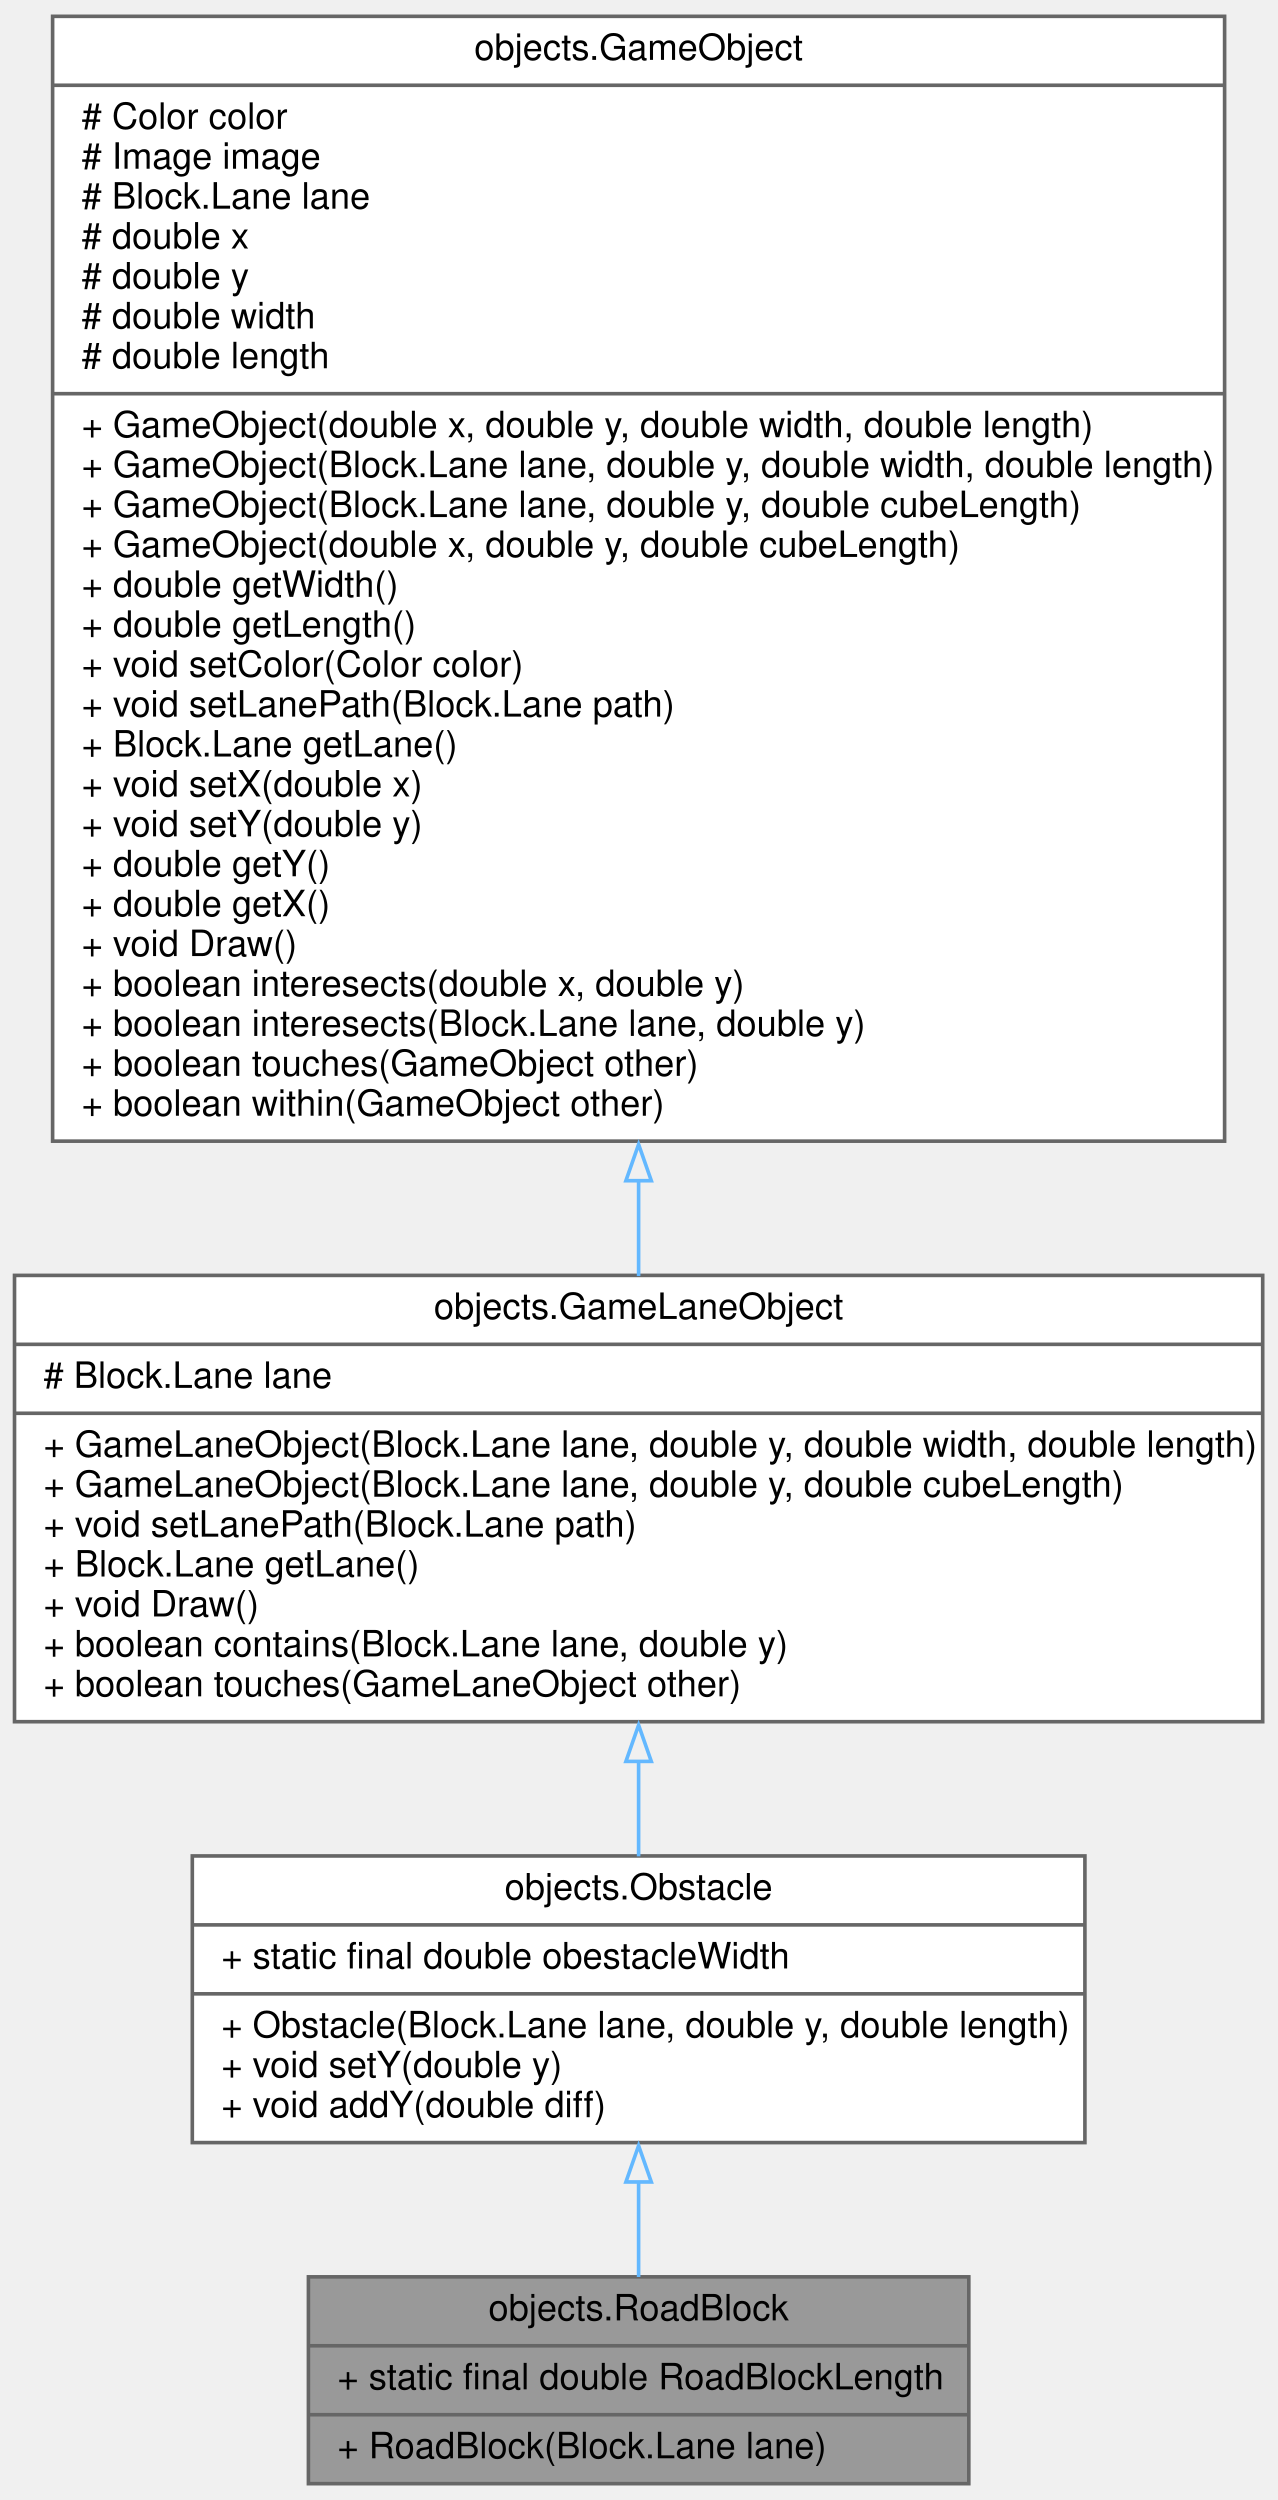
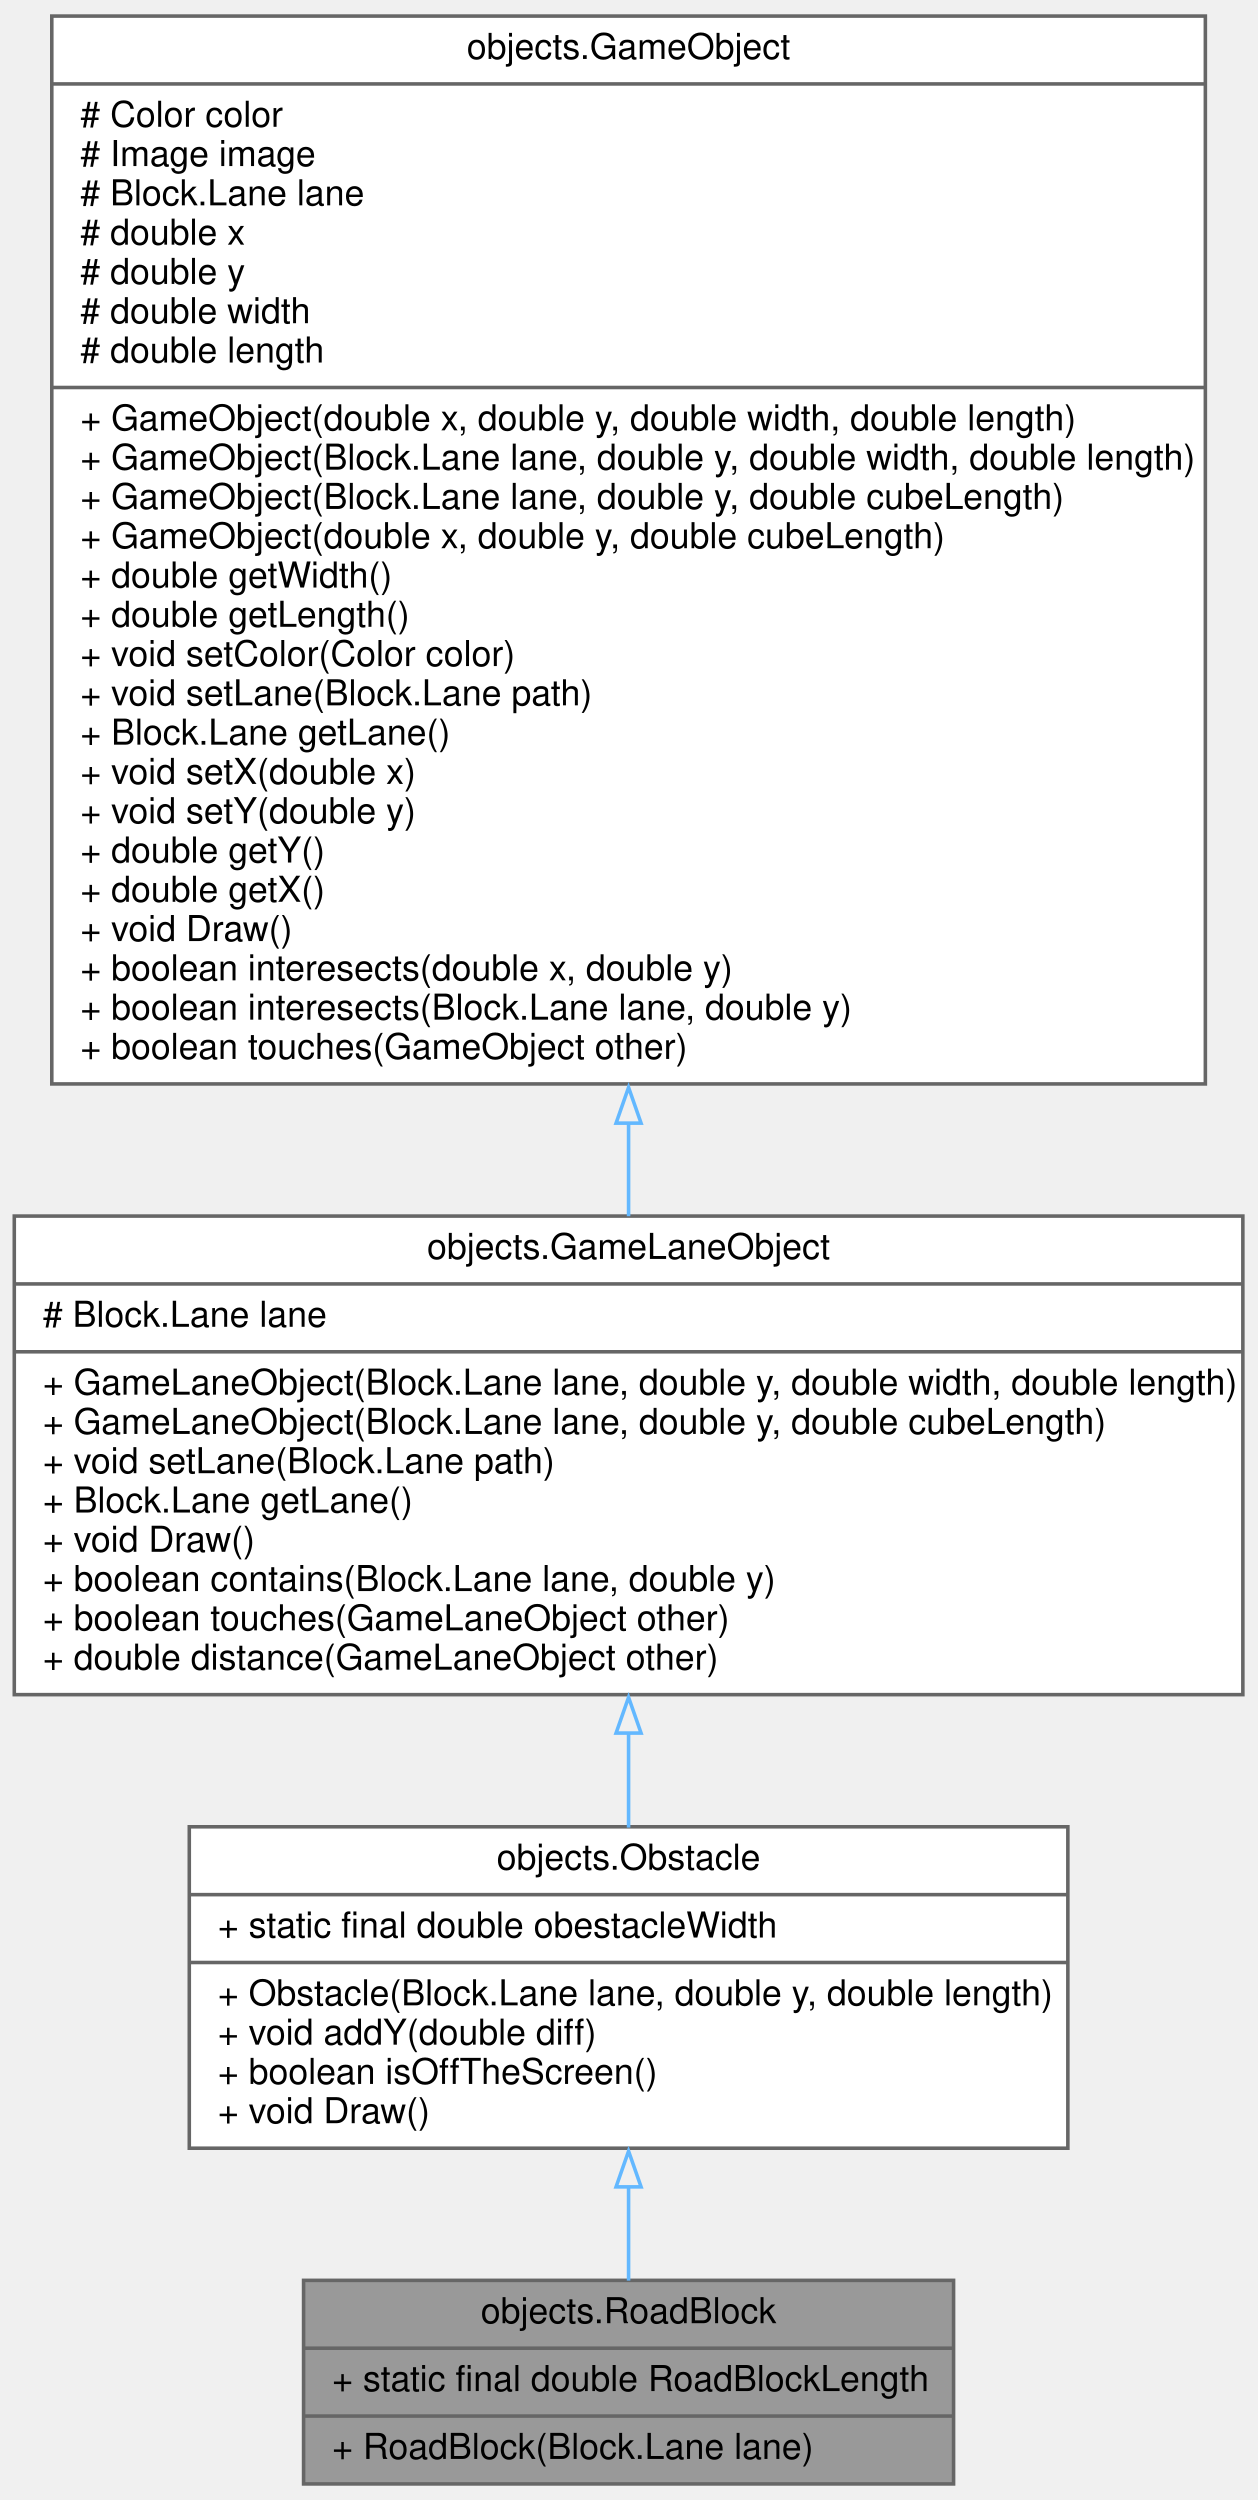
- <svg xmlns="http://www.w3.org/2000/svg" xmlns:xlink="http://www.w3.org/1999/xlink" width="352pt" height="689pt" viewBox="0.00 0.00 352.00 689.00">
-   <g id="graph0" class="graph" transform="scale(1 1) rotate(0) translate(4 685)">
+ <svg xmlns="http://www.w3.org/2000/svg" xmlns:xlink="http://www.w3.org/1999/xlink" width="352pt" height="700pt" viewBox="0.00 0.00 352.00 700.00">
+   <g id="graph0" class="graph" transform="scale(1 1) rotate(0) translate(4 696)">
    <g id="node1" class="node">
      <g id="a_node1">
        <a xlink:title=" ">
          <polygon fill="#999999" stroke="#666666" points="81,-0.5 81,-57.5 263,-57.5 263,-0.5 81,-0.5" />
          <text text-anchor="middle" x="172" y="-45.5" font-family="Helvetica,sans-Serif" font-size="10.00">objects.RoadBlock</text>
          <polyline fill="none" stroke="#666666" points="81,-38.5 263,-38.5" />
          <text text-anchor="start" x="89" y="-26.5" font-family="Helvetica,sans-Serif" font-size="10.00">+ static final double RoadBlockLength</text>
          <polyline fill="none" stroke="#666666" points="81,-19.5 263,-19.5" />
          <text text-anchor="start" x="89" y="-7.5" font-family="Helvetica,sans-Serif" font-size="10.00">+ RoadBlock(Block.Lane lane)</text>
        </a>
      </g>
    </g>
    <g id="node2" class="node">
      <g id="a_node2">
        <a xlink:href="classobjects_1_1Obstacle.html" target="_top" xlink:title=" ">
-           <polygon fill="white" stroke="#666666" points="49,-94.5 49,-173.5 295,-173.5 295,-94.5 49,-94.5" />
-           <text text-anchor="middle" x="172" y="-161.5" font-family="Helvetica,sans-Serif" font-size="10.00">objects.Obstacle</text>
-           <polyline fill="none" stroke="#666666" points="49,-154.5 295,-154.5" />
-           <text text-anchor="start" x="57" y="-142.5" font-family="Helvetica,sans-Serif" font-size="10.00">+ static final double obestacleWidth</text>
-           <polyline fill="none" stroke="#666666" points="49,-135.5 295,-135.5" />
-           <text text-anchor="start" x="57" y="-123.5" font-family="Helvetica,sans-Serif" font-size="10.00">+ Obstacle(Block.Lane lane, double y, double length)</text>
-           <text text-anchor="start" x="57" y="-112.5" font-family="Helvetica,sans-Serif" font-size="10.00">+ void setY(double y)</text>
-           <text text-anchor="start" x="57" y="-101.5" font-family="Helvetica,sans-Serif" font-size="10.00">+ void addY(double diff)</text>
+           <polygon fill="white" stroke="#666666" points="49,-94.5 49,-184.5 295,-184.5 295,-94.5 49,-94.5" />
+           <text text-anchor="middle" x="172" y="-172.5" font-family="Helvetica,sans-Serif" font-size="10.00">objects.Obstacle</text>
+           <polyline fill="none" stroke="#666666" points="49,-165.5 295,-165.5" />
+           <text text-anchor="start" x="57" y="-153.5" font-family="Helvetica,sans-Serif" font-size="10.00">+ static final double obestacleWidth</text>
+           <polyline fill="none" stroke="#666666" points="49,-146.5 295,-146.5" />
+           <text text-anchor="start" x="57" y="-134.5" font-family="Helvetica,sans-Serif" font-size="10.00">+ Obstacle(Block.Lane lane, double y, double length)</text>
+           <text text-anchor="start" x="57" y="-123.5" font-family="Helvetica,sans-Serif" font-size="10.00">+ void addY(double diff)</text>
+           <text text-anchor="start" x="57" y="-112.5" font-family="Helvetica,sans-Serif" font-size="10.00">+ boolean isOffTheScreen()</text>
+           <text text-anchor="start" x="57" y="-101.5" font-family="Helvetica,sans-Serif" font-size="10.00">+ void Draw()</text>
        </a>
      </g>
    </g>
    <g id="edge1" class="edge">
-       <path fill="none" stroke="#63b8ff" d="M172,-83.74C172,-74.69 172,-65.56 172,-57.45" />
-       <polygon fill="none" stroke="#63b8ff" points="168.5,-83.65 172,-93.65 175.5,-83.65 168.5,-83.65" />
+       <path fill="none" stroke="#63b8ff" d="M172,-83.94C172,-74.74 172,-65.55 172,-57.44" />
+       <polygon fill="none" stroke="#63b8ff" points="168.5,-83.68 172,-93.68 175.5,-83.68 168.5,-83.68" />
    </g>
    <g id="node3" class="node">
      <g id="a_node3">
        <a xlink:href="classobjects_1_1GameLaneObject.html" target="_top" xlink:title=" ">
-           <polygon fill="white" stroke="#666666" points="0,-210.5 0,-333.5 344,-333.5 344,-210.5 0,-210.5" />
-           <text text-anchor="middle" x="172" y="-321.5" font-family="Helvetica,sans-Serif" font-size="10.00">objects.GameLaneObject</text>
-           <polyline fill="none" stroke="#666666" points="0,-314.5 344,-314.5" />
-           <text text-anchor="start" x="8" y="-302.5" font-family="Helvetica,sans-Serif" font-size="10.00"># Block.Lane lane</text>
-           <polyline fill="none" stroke="#666666" points="0,-295.5 344,-295.5" />
-           <text text-anchor="start" x="8" y="-283.5" font-family="Helvetica,sans-Serif" font-size="10.00">+ GameLaneObject(Block.Lane lane, double y, double width, double length)</text>
-           <text text-anchor="start" x="8" y="-272.5" font-family="Helvetica,sans-Serif" font-size="10.00">+ GameLaneObject(Block.Lane lane, double y, double cubeLength)</text>
-           <text text-anchor="start" x="8" y="-261.5" font-family="Helvetica,sans-Serif" font-size="10.00">+ void setLanePath(Block.Lane path)</text>
-           <text text-anchor="start" x="8" y="-250.5" font-family="Helvetica,sans-Serif" font-size="10.00">+ Block.Lane getLane()</text>
-           <text text-anchor="start" x="8" y="-239.5" font-family="Helvetica,sans-Serif" font-size="10.00">+ void Draw()</text>
-           <text text-anchor="start" x="8" y="-228.5" font-family="Helvetica,sans-Serif" font-size="10.00">+ boolean contains(Block.Lane lane, double y)</text>
-           <text text-anchor="start" x="8" y="-217.5" font-family="Helvetica,sans-Serif" font-size="10.00">+ boolean touches(GameLaneObject other)</text>
+           <polygon fill="white" stroke="#666666" points="0,-221.5 0,-355.5 344,-355.5 344,-221.5 0,-221.5" />
+           <text text-anchor="middle" x="172" y="-343.5" font-family="Helvetica,sans-Serif" font-size="10.00">objects.GameLaneObject</text>
+           <polyline fill="none" stroke="#666666" points="0,-336.5 344,-336.5" />
+           <text text-anchor="start" x="8" y="-324.5" font-family="Helvetica,sans-Serif" font-size="10.00"># Block.Lane lane</text>
+           <polyline fill="none" stroke="#666666" points="0,-317.5 344,-317.5" />
+           <text text-anchor="start" x="8" y="-305.5" font-family="Helvetica,sans-Serif" font-size="10.00">+ GameLaneObject(Block.Lane lane, double y, double width, double length)</text>
+           <text text-anchor="start" x="8" y="-294.5" font-family="Helvetica,sans-Serif" font-size="10.00">+ GameLaneObject(Block.Lane lane, double y, double cubeLength)</text>
+           <text text-anchor="start" x="8" y="-283.5" font-family="Helvetica,sans-Serif" font-size="10.00">+ void setLane(Block.Lane path)</text>
+           <text text-anchor="start" x="8" y="-272.5" font-family="Helvetica,sans-Serif" font-size="10.00">+ Block.Lane getLane()</text>
+           <text text-anchor="start" x="8" y="-261.5" font-family="Helvetica,sans-Serif" font-size="10.00">+ void Draw()</text>
+           <text text-anchor="start" x="8" y="-250.5" font-family="Helvetica,sans-Serif" font-size="10.00">+ boolean contains(Block.Lane lane, double y)</text>
+           <text text-anchor="start" x="8" y="-239.5" font-family="Helvetica,sans-Serif" font-size="10.00">+ boolean touches(GameLaneObject other)</text>
+           <text text-anchor="start" x="8" y="-228.5" font-family="Helvetica,sans-Serif" font-size="10.00">+ double distance(GameLaneObject other)</text>
        </a>
      </g>
    </g>
    <g id="edge2" class="edge">
-       <path fill="none" stroke="#63b8ff" d="M172,-199.56C172,-190.54 172,-181.61 172,-173.39" />
-       <polygon fill="none" stroke="#63b8ff" points="168.5,-199.56 172,-209.56 175.5,-199.56 168.5,-199.56" />
+       <path fill="none" stroke="#63b8ff" d="M172,-210.99C172,-201.83 172,-192.74 172,-184.27" />
+       <polygon fill="none" stroke="#63b8ff" points="168.5,-210.74 172,-220.74 175.5,-210.74 168.5,-210.74" />
    </g>
    <g id="node4" class="node">
      <g id="a_node4">
        <a xlink:href="classobjects_1_1GameObject.html" target="_top" xlink:title=" ">
-           <polygon fill="white" stroke="#666666" points="10.5,-370.5 10.5,-680.5 333.5,-680.5 333.5,-370.5 10.5,-370.5" />
-           <text text-anchor="middle" x="172" y="-668.5" font-family="Helvetica,sans-Serif" font-size="10.00">objects.GameObject</text>
-           <polyline fill="none" stroke="#666666" points="10.5,-661.5 333.5,-661.5" />
-           <text text-anchor="start" x="18.5" y="-649.5" font-family="Helvetica,sans-Serif" font-size="10.00"># Color color</text>
-           <text text-anchor="start" x="18.5" y="-638.5" font-family="Helvetica,sans-Serif" font-size="10.00"># Image image</text>
-           <text text-anchor="start" x="18.5" y="-627.5" font-family="Helvetica,sans-Serif" font-size="10.00"># Block.Lane lane</text>
-           <text text-anchor="start" x="18.5" y="-616.5" font-family="Helvetica,sans-Serif" font-size="10.00"># double x</text>
-           <text text-anchor="start" x="18.5" y="-605.5" font-family="Helvetica,sans-Serif" font-size="10.00"># double y</text>
-           <text text-anchor="start" x="18.5" y="-594.5" font-family="Helvetica,sans-Serif" font-size="10.00"># double width</text>
-           <text text-anchor="start" x="18.5" y="-583.5" font-family="Helvetica,sans-Serif" font-size="10.00"># double length</text>
-           <polyline fill="none" stroke="#666666" points="10.5,-576.5 333.5,-576.5" />
-           <text text-anchor="start" x="18.5" y="-564.5" font-family="Helvetica,sans-Serif" font-size="10.00">+ GameObject(double x, double y, double width, double length)</text>
-           <text text-anchor="start" x="18.5" y="-553.5" font-family="Helvetica,sans-Serif" font-size="10.00">+ GameObject(Block.Lane lane, double y, double width, double length)</text>
-           <text text-anchor="start" x="18.5" y="-542.5" font-family="Helvetica,sans-Serif" font-size="10.00">+ GameObject(Block.Lane lane, double y, double cubeLength)</text>
-           <text text-anchor="start" x="18.5" y="-531.5" font-family="Helvetica,sans-Serif" font-size="10.00">+ GameObject(double x, double y, double cubeLength)</text>
-           <text text-anchor="start" x="18.5" y="-520.5" font-family="Helvetica,sans-Serif" font-size="10.00">+ double getWidth()</text>
-           <text text-anchor="start" x="18.5" y="-509.5" font-family="Helvetica,sans-Serif" font-size="10.00">+ double getLength()</text>
-           <text text-anchor="start" x="18.5" y="-498.5" font-family="Helvetica,sans-Serif" font-size="10.00">+ void setColor(Color color)</text>
-           <text text-anchor="start" x="18.5" y="-487.5" font-family="Helvetica,sans-Serif" font-size="10.00">+ void setLanePath(Block.Lane path)</text>
-           <text text-anchor="start" x="18.5" y="-476.5" font-family="Helvetica,sans-Serif" font-size="10.00">+ Block.Lane getLane()</text>
-           <text text-anchor="start" x="18.5" y="-465.5" font-family="Helvetica,sans-Serif" font-size="10.00">+ void setX(double x)</text>
-           <text text-anchor="start" x="18.5" y="-454.5" font-family="Helvetica,sans-Serif" font-size="10.00">+ void setY(double y)</text>
-           <text text-anchor="start" x="18.5" y="-443.5" font-family="Helvetica,sans-Serif" font-size="10.00">+ double getY()</text>
-           <text text-anchor="start" x="18.5" y="-432.5" font-family="Helvetica,sans-Serif" font-size="10.00">+ double getX()</text>
-           <text text-anchor="start" x="18.5" y="-421.5" font-family="Helvetica,sans-Serif" font-size="10.00">+ void Draw()</text>
-           <text text-anchor="start" x="18.5" y="-410.5" font-family="Helvetica,sans-Serif" font-size="10.00">+ boolean interesects(double x, double y)</text>
-           <text text-anchor="start" x="18.5" y="-399.5" font-family="Helvetica,sans-Serif" font-size="10.00">+ boolean interesects(Block.Lane lane, double y)</text>
-           <text text-anchor="start" x="18.5" y="-388.5" font-family="Helvetica,sans-Serif" font-size="10.00">+ boolean touches(GameObject other)</text>
-           <text text-anchor="start" x="18.5" y="-377.5" font-family="Helvetica,sans-Serif" font-size="10.00">+ boolean within(GameObject other)</text>
+           <polygon fill="white" stroke="#666666" points="10.5,-392.5 10.5,-691.5 333.5,-691.5 333.5,-392.5 10.5,-392.5" />
+           <text text-anchor="middle" x="172" y="-679.5" font-family="Helvetica,sans-Serif" font-size="10.00">objects.GameObject</text>
+           <polyline fill="none" stroke="#666666" points="10.5,-672.5 333.5,-672.5" />
+           <text text-anchor="start" x="18.5" y="-660.5" font-family="Helvetica,sans-Serif" font-size="10.00"># Color color</text>
+           <text text-anchor="start" x="18.5" y="-649.5" font-family="Helvetica,sans-Serif" font-size="10.00"># Image image</text>
+           <text text-anchor="start" x="18.5" y="-638.5" font-family="Helvetica,sans-Serif" font-size="10.00"># Block.Lane lane</text>
+           <text text-anchor="start" x="18.5" y="-627.5" font-family="Helvetica,sans-Serif" font-size="10.00"># double x</text>
+           <text text-anchor="start" x="18.5" y="-616.5" font-family="Helvetica,sans-Serif" font-size="10.00"># double y</text>
+           <text text-anchor="start" x="18.5" y="-605.5" font-family="Helvetica,sans-Serif" font-size="10.00"># double width</text>
+           <text text-anchor="start" x="18.5" y="-594.5" font-family="Helvetica,sans-Serif" font-size="10.00"># double length</text>
+           <polyline fill="none" stroke="#666666" points="10.5,-587.5 333.5,-587.5" />
+           <text text-anchor="start" x="18.5" y="-575.5" font-family="Helvetica,sans-Serif" font-size="10.00">+ GameObject(double x, double y, double width, double length)</text>
+           <text text-anchor="start" x="18.5" y="-564.5" font-family="Helvetica,sans-Serif" font-size="10.00">+ GameObject(Block.Lane lane, double y, double width, double length)</text>
+           <text text-anchor="start" x="18.5" y="-553.5" font-family="Helvetica,sans-Serif" font-size="10.00">+ GameObject(Block.Lane lane, double y, double cubeLength)</text>
+           <text text-anchor="start" x="18.5" y="-542.5" font-family="Helvetica,sans-Serif" font-size="10.00">+ GameObject(double x, double y, double cubeLength)</text>
+           <text text-anchor="start" x="18.5" y="-531.5" font-family="Helvetica,sans-Serif" font-size="10.00">+ double getWidth()</text>
+           <text text-anchor="start" x="18.5" y="-520.5" font-family="Helvetica,sans-Serif" font-size="10.00">+ double getLength()</text>
+           <text text-anchor="start" x="18.5" y="-509.5" font-family="Helvetica,sans-Serif" font-size="10.00">+ void setColor(Color color)</text>
+           <text text-anchor="start" x="18.5" y="-498.5" font-family="Helvetica,sans-Serif" font-size="10.00">+ void setLane(Block.Lane path)</text>
+           <text text-anchor="start" x="18.5" y="-487.5" font-family="Helvetica,sans-Serif" font-size="10.00">+ Block.Lane getLane()</text>
+           <text text-anchor="start" x="18.5" y="-476.5" font-family="Helvetica,sans-Serif" font-size="10.00">+ void setX(double x)</text>
+           <text text-anchor="start" x="18.5" y="-465.5" font-family="Helvetica,sans-Serif" font-size="10.00">+ void setY(double y)</text>
+           <text text-anchor="start" x="18.5" y="-454.5" font-family="Helvetica,sans-Serif" font-size="10.00">+ double getY()</text>
+           <text text-anchor="start" x="18.5" y="-443.5" font-family="Helvetica,sans-Serif" font-size="10.00">+ double getX()</text>
+           <text text-anchor="start" x="18.5" y="-432.5" font-family="Helvetica,sans-Serif" font-size="10.00">+ void Draw()</text>
+           <text text-anchor="start" x="18.5" y="-421.5" font-family="Helvetica,sans-Serif" font-size="10.00">+ boolean interesects(double x, double y)</text>
+           <text text-anchor="start" x="18.5" y="-410.5" font-family="Helvetica,sans-Serif" font-size="10.00">+ boolean interesects(Block.Lane lane, double y)</text>
+           <text text-anchor="start" x="18.5" y="-399.5" font-family="Helvetica,sans-Serif" font-size="10.00">+ boolean touches(GameObject other)</text>
        </a>
      </g>
    </g>
    <g id="edge3" class="edge">
-       <path fill="none" stroke="#63b8ff" d="M172,-359.7C172,-350.52 172,-341.66 172,-333.32" />
-       <polygon fill="none" stroke="#63b8ff" points="168.5,-359.6 172,-369.6 175.5,-359.6 168.5,-359.6" />
+       <path fill="none" stroke="#63b8ff" d="M172,-381.75C172,-372.67 172,-363.84 172,-355.46" />
+       <polygon fill="none" stroke="#63b8ff" points="168.5,-381.52 172,-391.52 175.5,-381.52 168.5,-381.52" />
    </g>
  </g>
</svg>
